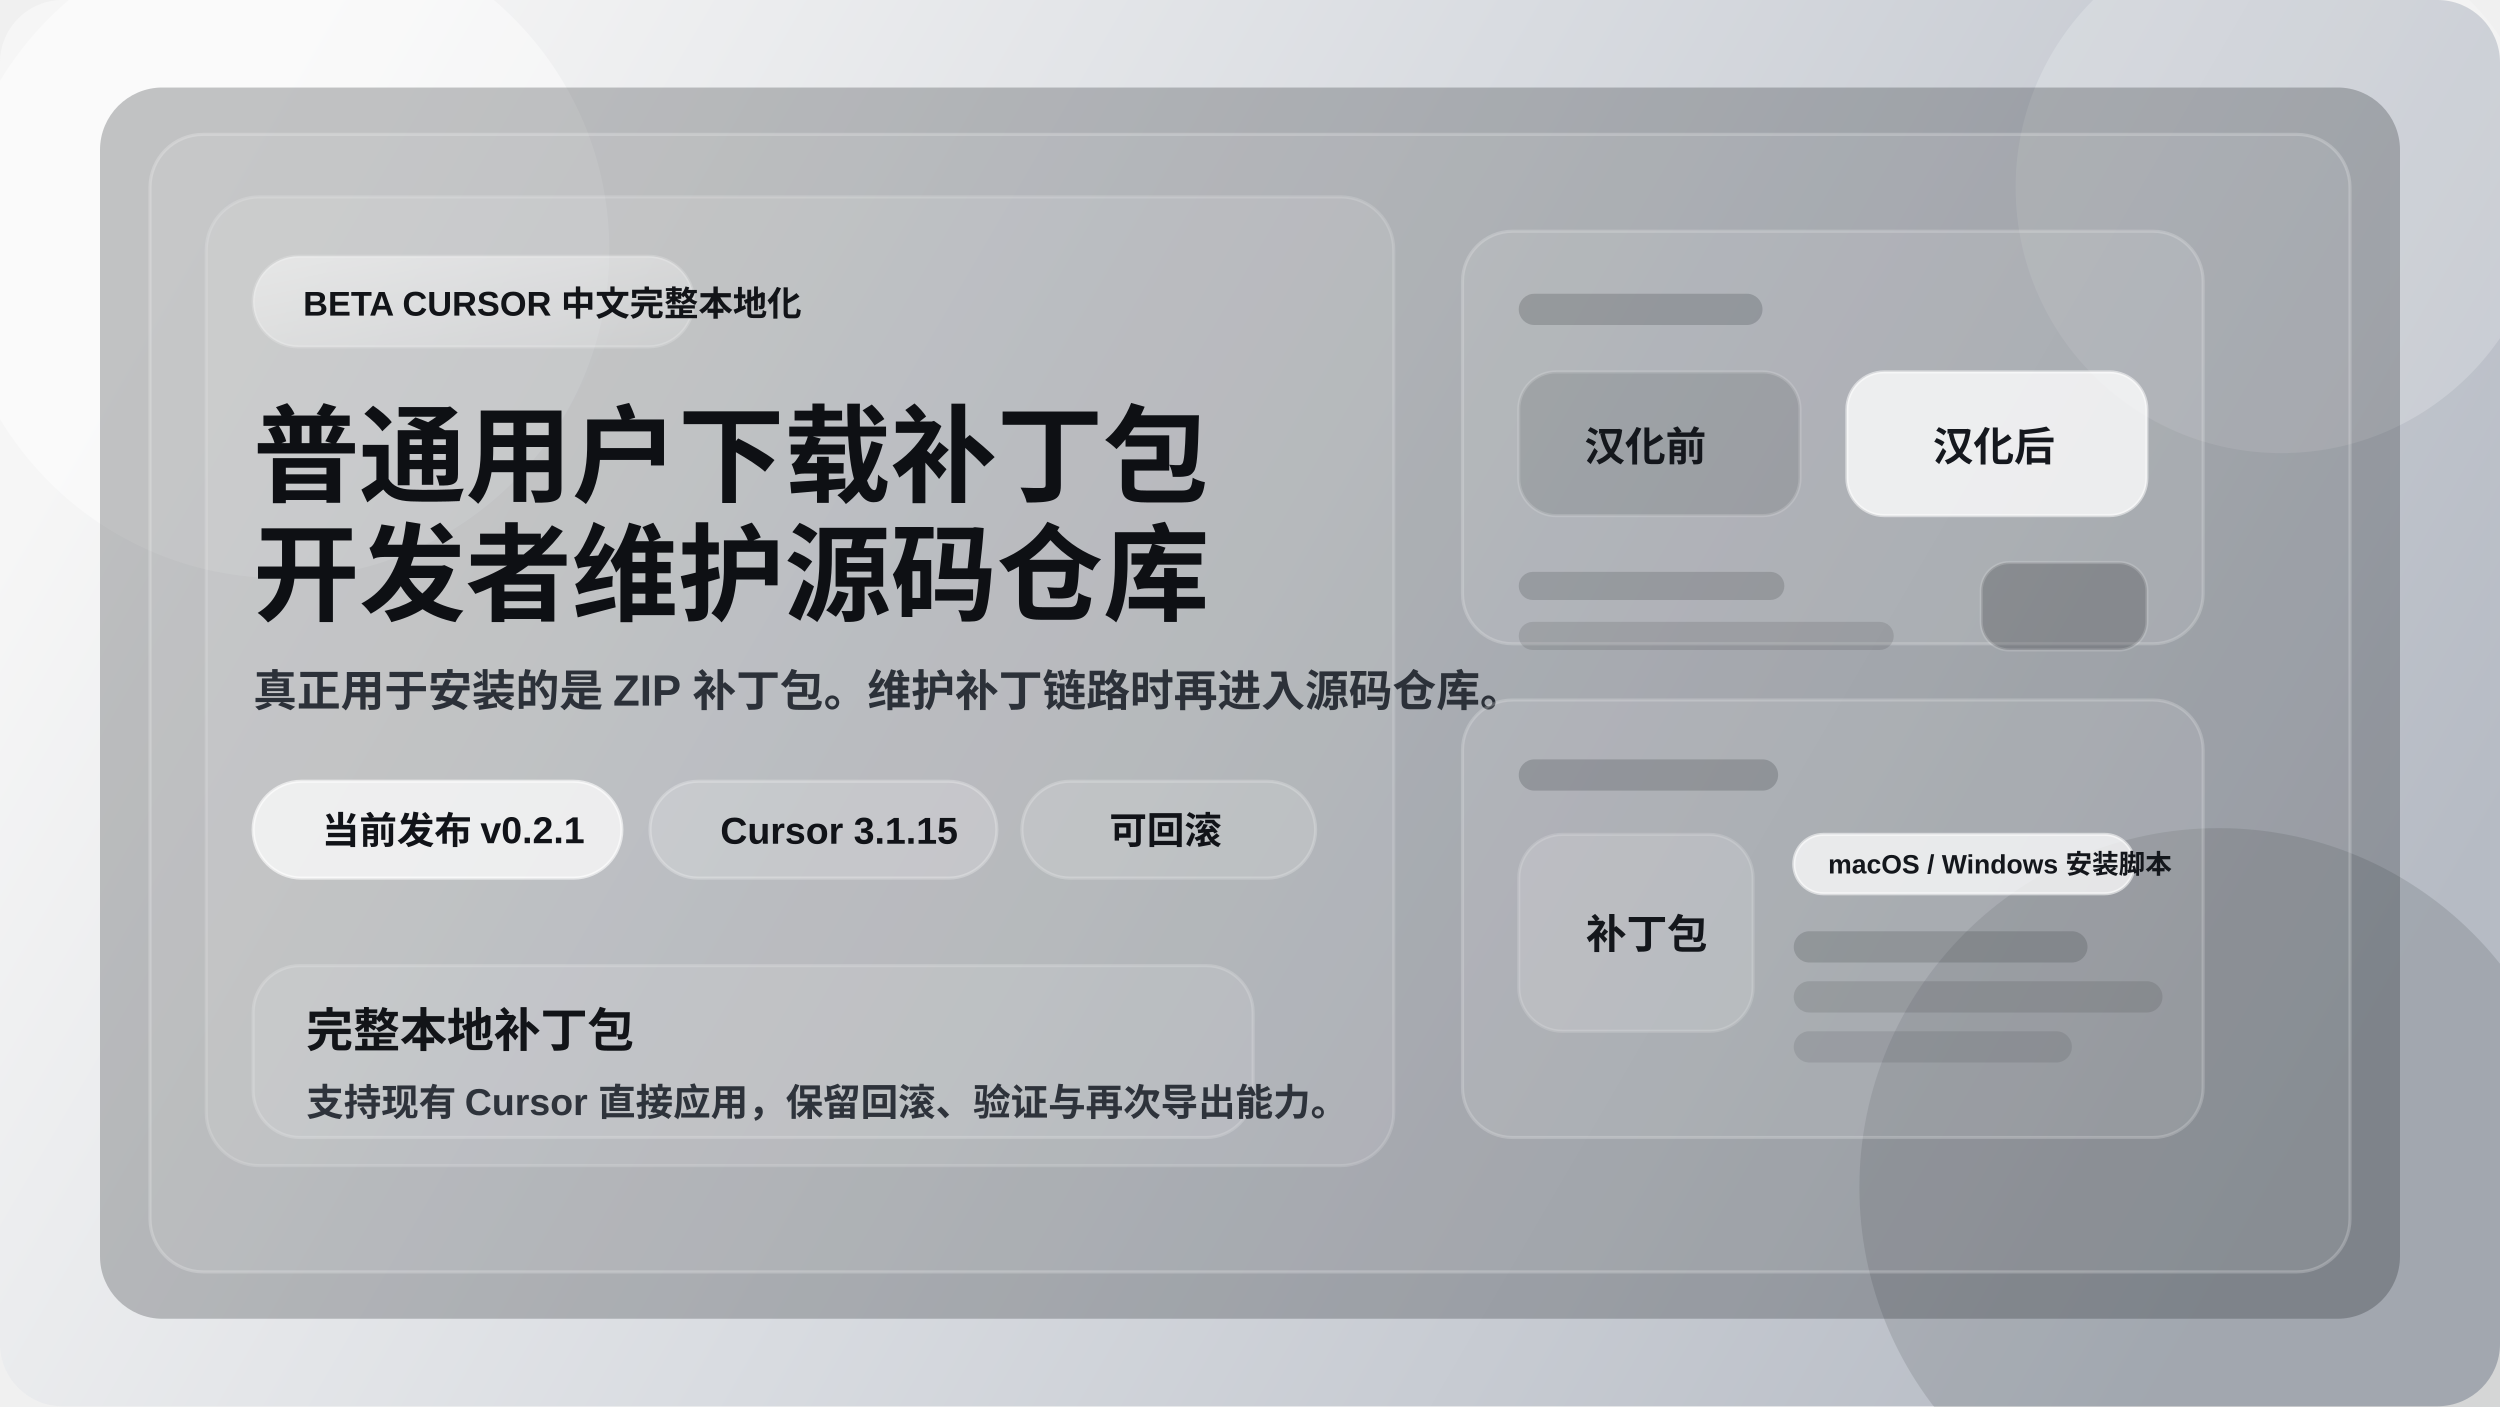
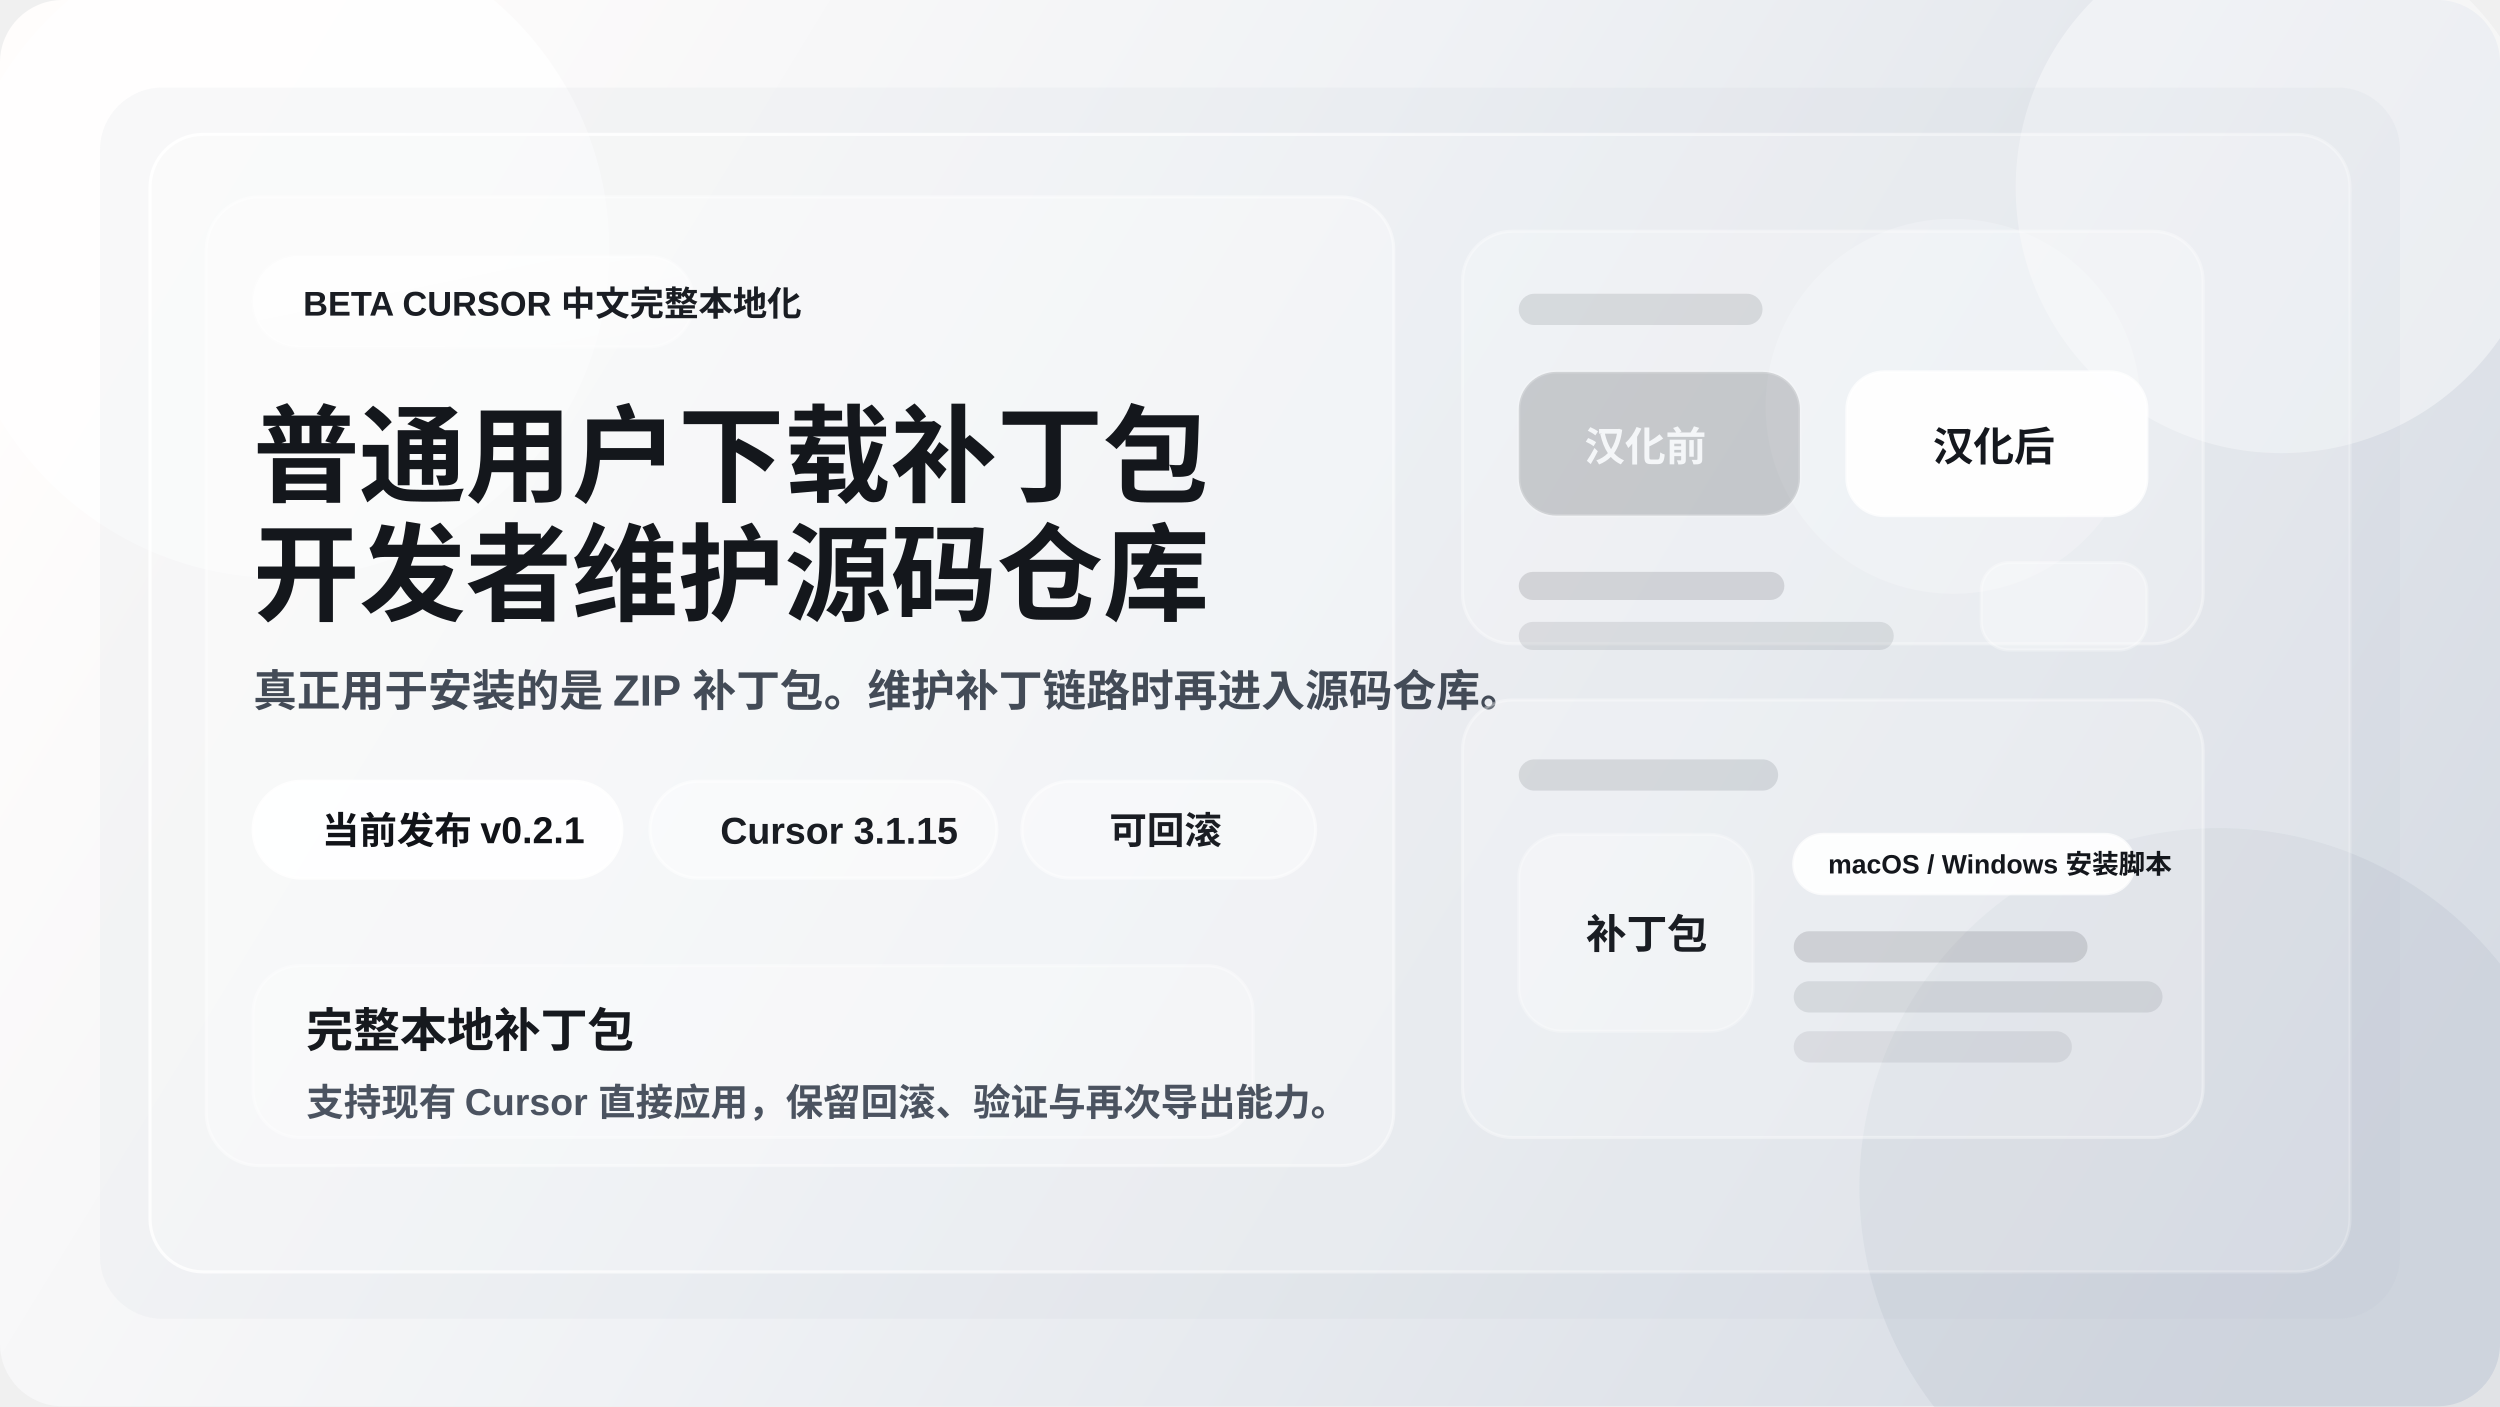
<svg xmlns="http://www.w3.org/2000/svg" width="1600" height="900" viewBox="0 0 1600 900" fill="none">
  <defs>
-     <linearGradient id="bg" x1="160" y1="80" x2="1430" y2="820" gradientUnits="userSpaceOnUse">
-       <stop stop-color="#F6F6F6" />
-       <stop offset="0.45" stop-color="#D9DCE1" />
-       <stop offset="1" stop-color="#B6BBC4" />
+     <linearGradient id="bg" x1="120" y1="40" x2="1460" y2="860" gradientUnits="userSpaceOnUse">
+       <stop stop-color="#FFFDFC" />
+       <stop offset="0.42" stop-color="#F0F2F5" />
+       <stop offset="1" stop-color="#D7DCE4" />
    </linearGradient>
    <linearGradient id="glassStroke" x1="180" y1="150" x2="1320" y2="760" gradientUnits="userSpaceOnUse">
-       <stop stop-color="rgba(255,255,255,0.72)" />
-       <stop offset="1" stop-color="rgba(255,255,255,0.16)" />
+       <stop stop-color="rgba(255,255,255,0.95)" />
+       <stop offset="1" stop-color="rgba(255,255,255,0.22)" />
    </linearGradient>
    <linearGradient id="chipGlass" x1="0" y1="0" x2="1" y2="1">
-       <stop stop-color="#FFFFFF" stop-opacity="0.52" />
-       <stop offset="1" stop-color="#FFFFFF" stop-opacity="0.18" />
+       <stop stop-color="#FFFFFF" stop-opacity="0.82" />
+       <stop offset="1" stop-color="#FFFFFF" stop-opacity="0.28" />
    </linearGradient>
  </defs>
  <rect width="1600" height="900" rx="40" fill="url(#bg)" />
-   <circle cx="180" cy="160" r="210" fill="#FFFFFF" fill-opacity="0.42" />
-   <circle cx="1460" cy="120" r="170" fill="#FFFFFF" fill-opacity="0.2" />
-   <circle cx="1420" cy="760" r="230" fill="#0F1115" fill-opacity="0.12" />
-   <rect x="64" y="56" width="1472" height="788" rx="40" fill="#0E1115" fill-opacity="0.24" />
-   <rect x="96" y="86" width="1408" height="728" rx="34" fill="#FFFFFF" fill-opacity="0.08" stroke="white" stroke-opacity="0.22" stroke-width="2" />
-   <rect x="132" y="126" width="760" height="620" rx="34" fill="#FFFFFF" fill-opacity="0.1" stroke="white" stroke-opacity="0.16" stroke-width="2" />
-   <rect x="162" y="164" width="282" height="58" rx="29" fill="url(#chipGlass)" stroke="white" stroke-opacity="0.18" stroke-width="2" />
-   <text x="194" y="202" fill="#121418" font-family="Arial, Helvetica, sans-serif" font-size="22" font-weight="700">BETA CURSOR 中文完整本地化</text>
-   <text x="162" y="316" fill="#0E1014" font-family="Arial, Helvetica, sans-serif" font-size="68" font-weight="800">普通用户下载补丁包</text>
-   <text x="162" y="392" fill="#0E1014" font-family="Arial, Helvetica, sans-serif" font-size="68" font-weight="800">开发者维护源码仓库</text>
-   <text x="162" y="452" fill="#2C3139" font-family="Arial, Helvetica, sans-serif" font-size="28" font-weight="600">真正用于安装的是 ZIP 补丁包。维护补丁链路时再进入源码仓库。</text>
-   <rect x="162" y="500" width="236" height="62" rx="31" fill="#FFFFFF" fill-opacity="0.72" stroke="white" stroke-opacity="0.62" stroke-width="2" />
+   <circle cx="180" cy="160" r="210" fill="#FFFFFF" fill-opacity="0.75" />
+   <circle cx="1460" cy="120" r="170" fill="#FFFFFF" fill-opacity="0.42" />
+   <circle cx="1420" cy="760" r="230" fill="#AEB6C3" fill-opacity="0.22" />
+   <circle cx="1250" cy="260" r="120" fill="#FFFFFF" fill-opacity="0.28" />
+   <rect x="64" y="56" width="1472" height="788" rx="40" fill="#A8B1BF" fill-opacity="0.08" />
+   <rect x="96" y="86" width="1408" height="728" rx="34" fill="#FFFFFF" fill-opacity="0.22" stroke="url(#glassStroke)" stroke-width="2" />
+   <rect x="132" y="126" width="760" height="620" rx="34" fill="#FFFFFF" fill-opacity="0.3" stroke="white" stroke-opacity="0.42" stroke-width="2" />
+   <rect x="162" y="164" width="282" height="58" rx="29" fill="url(#chipGlass)" stroke="white" stroke-opacity="0.34" stroke-width="2" />
+   <text x="194" y="202" fill="#1A1D23" font-family="Arial, Helvetica, sans-serif" font-size="22" font-weight="700">BETA CURSOR 中文完整本地化</text>
+   <text x="162" y="316" fill="#14171C" font-family="Arial, Helvetica, sans-serif" font-size="68" font-weight="800">普通用户下载补丁包</text>
+   <text x="162" y="392" fill="#14171C" font-family="Arial, Helvetica, sans-serif" font-size="68" font-weight="800">开发者维护源码仓库</text>
+   <text x="162" y="452" fill="#434B57" font-family="Arial, Helvetica, sans-serif" font-size="28" font-weight="600">真正用于安装的是 ZIP 补丁包。维护补丁链路时再进入源码仓库。</text>
+   <rect x="162" y="500" width="236" height="62" rx="31" fill="#FFFFFF" fill-opacity="0.92" stroke="white" stroke-opacity="0.86" stroke-width="2" />
  <text x="206" y="540" fill="#111318" font-family="Arial, Helvetica, sans-serif" font-size="24" font-weight="700">当前发布 v0.2.1</text>
-   <rect x="416" y="500" width="222" height="62" rx="31" fill="#FFFFFF" fill-opacity="0.18" stroke="white" stroke-opacity="0.26" stroke-width="2" />
-   <text x="461" y="540" fill="#111318" font-family="Arial, Helvetica, sans-serif" font-size="24" font-weight="700">Cursor 3.1.15</text>
-   <rect x="654" y="500" width="188" height="62" rx="31" fill="#FFFFFF" fill-opacity="0.14" stroke="white" stroke-opacity="0.22" stroke-width="2" />
-   <text x="710" y="540" fill="#111318" font-family="Arial, Helvetica, sans-serif" font-size="24" font-weight="700">可回滚</text>
-   <rect x="162" y="618" width="640" height="110" rx="30" fill="#FFFFFF" fill-opacity="0.1" stroke="white" stroke-opacity="0.18" stroke-width="2" />
-   <text x="196" y="670" fill="#121418" font-family="Arial, Helvetica, sans-serif" font-size="30" font-weight="800">完整本地补丁包</text>
-   <text x="196" y="714" fill="#2E333B" font-family="Arial, Helvetica, sans-serif" font-size="24" font-weight="600">支持现有 Cursor 直接应用，保留回滚、验证与再次导出能力。</text>
-   <rect x="936" y="148" width="474" height="264" rx="32" fill="#FFFFFF" fill-opacity="0.1" stroke="white" stroke-opacity="0.2" stroke-width="2" />
-   <rect x="972" y="188" width="156" height="20" rx="10" fill="#101318" fill-opacity="0.18" />
-   <rect x="972" y="238" width="180" height="92" rx="24" fill="#0D1117" fill-opacity="0.12" stroke="white" stroke-opacity="0.16" stroke-width="2" />
-   <text x="1014" y="295" fill="#14171C" font-family="Arial, Helvetica, sans-serif" font-size="26" font-weight="800">汉化前</text>
-   <rect x="1182" y="238" width="192" height="92" rx="24" fill="#FFFFFF" fill-opacity="0.78" stroke="white" stroke-opacity="0.52" stroke-width="2" />
+   <rect x="416" y="500" width="222" height="62" rx="31" fill="#FFFFFF" fill-opacity="0.42" stroke="white" stroke-opacity="0.54" stroke-width="2" />
+   <text x="461" y="540" fill="#1A1D23" font-family="Arial, Helvetica, sans-serif" font-size="24" font-weight="700">Cursor 3.1.15</text>
+   <rect x="654" y="500" width="188" height="62" rx="31" fill="#FFFFFF" fill-opacity="0.38" stroke="white" stroke-opacity="0.48" stroke-width="2" />
+   <text x="710" y="540" fill="#1A1D23" font-family="Arial, Helvetica, sans-serif" font-size="24" font-weight="700">可回滚</text>
+   <rect x="162" y="618" width="640" height="110" rx="30" fill="#FFFFFF" fill-opacity="0.24" stroke="white" stroke-opacity="0.34" stroke-width="2" />
+   <text x="196" y="670" fill="#16191E" font-family="Arial, Helvetica, sans-serif" font-size="30" font-weight="800">完整本地补丁包</text>
+   <text x="196" y="714" fill="#4B5360" font-family="Arial, Helvetica, sans-serif" font-size="24" font-weight="600">支持现有 Cursor 直接应用，保留回滚、验证与再次导出能力。</text>
+   <rect x="936" y="148" width="474" height="264" rx="32" fill="#FFFFFF" fill-opacity="0.22" stroke="white" stroke-opacity="0.34" stroke-width="2" />
+   <rect x="972" y="188" width="156" height="20" rx="10" fill="#20242B" fill-opacity="0.12" />
+   <rect x="972" y="238" width="180" height="92" rx="24" fill="#0D1117" fill-opacity="0.18" stroke="white" stroke-opacity="0.18" stroke-width="2" />
+   <text x="1014" y="295" fill="#F4F6F8" font-family="Arial, Helvetica, sans-serif" font-size="26" font-weight="800">汉化前</text>
+   <rect x="1182" y="238" width="192" height="92" rx="24" fill="#FFFFFF" fill-opacity="0.94" stroke="white" stroke-opacity="0.76" stroke-width="2" />
  <text x="1237" y="295" fill="#15181E" font-family="Arial, Helvetica, sans-serif" font-size="26" font-weight="800">汉化后</text>
-   <rect x="972" y="366" width="170" height="18" rx="9" fill="#111318" fill-opacity="0.16" />
-   <rect x="972" y="398" width="240" height="18" rx="9" fill="#111318" fill-opacity="0.12" />
-   <rect x="1268" y="360" width="106" height="56" rx="18" fill="#0F1115" fill-opacity="0.22" stroke="white" stroke-opacity="0.16" stroke-width="2" />
-   <rect x="936" y="448" width="474" height="280" rx="32" fill="#FFFFFF" fill-opacity="0.1" stroke="white" stroke-opacity="0.2" stroke-width="2" />
-   <rect x="972" y="486" width="166" height="20" rx="10" fill="#101318" fill-opacity="0.18" />
-   <rect x="972" y="534" width="150" height="126" rx="28" fill="#FFFFFF" fill-opacity="0.16" stroke="white" stroke-opacity="0.16" stroke-width="2" />
-   <text x="1015" y="607" fill="#14171C" font-family="Arial, Helvetica, sans-serif" font-size="26" font-weight="800">补丁包</text>
-   <rect x="1148" y="534" width="218" height="38" rx="19" fill="#FFFFFF" fill-opacity="0.74" stroke="white" stroke-opacity="0.56" stroke-width="2" />
+   <rect x="972" y="366" width="170" height="18" rx="9" fill="#1D2128" fill-opacity="0.14" />
+   <rect x="972" y="398" width="240" height="18" rx="9" fill="#1D2128" fill-opacity="0.1" />
+   <rect x="1268" y="360" width="106" height="56" rx="18" fill="#FFFFFF" fill-opacity="0.34" stroke="white" stroke-opacity="0.3" stroke-width="2" />
+   <rect x="936" y="448" width="474" height="280" rx="32" fill="#FFFFFF" fill-opacity="0.22" stroke="white" stroke-opacity="0.34" stroke-width="2" />
+   <rect x="972" y="486" width="166" height="20" rx="10" fill="#20242B" fill-opacity="0.12" />
+   <rect x="972" y="534" width="150" height="126" rx="28" fill="#FFFFFF" fill-opacity="0.32" stroke="white" stroke-opacity="0.26" stroke-width="2" />
+   <text x="1015" y="607" fill="#1A1D23" font-family="Arial, Helvetica, sans-serif" font-size="26" font-weight="800">补丁包</text>
+   <rect x="1148" y="534" width="218" height="38" rx="19" fill="#FFFFFF" fill-opacity="0.92" stroke="white" stroke-opacity="0.74" stroke-width="2" />
  <text x="1170" y="559" fill="#14171C" font-family="Arial, Helvetica, sans-serif" font-size="17" font-weight="700">macOS / Windows 安装脚本</text>
-   <rect x="1148" y="596" width="188" height="20" rx="10" fill="#111318" fill-opacity="0.16" />
-   <rect x="1148" y="628" width="236" height="20" rx="10" fill="#111318" fill-opacity="0.12" />
-   <rect x="1148" y="660" width="178" height="20" rx="10" fill="#111318" fill-opacity="0.1" />
+   <rect x="1148" y="596" width="188" height="20" rx="10" fill="#1D2128" fill-opacity="0.14" />
+   <rect x="1148" y="628" width="236" height="20" rx="10" fill="#1D2128" fill-opacity="0.1" />
+   <rect x="1148" y="660" width="178" height="20" rx="10" fill="#1D2128" fill-opacity="0.08" />
</svg>
